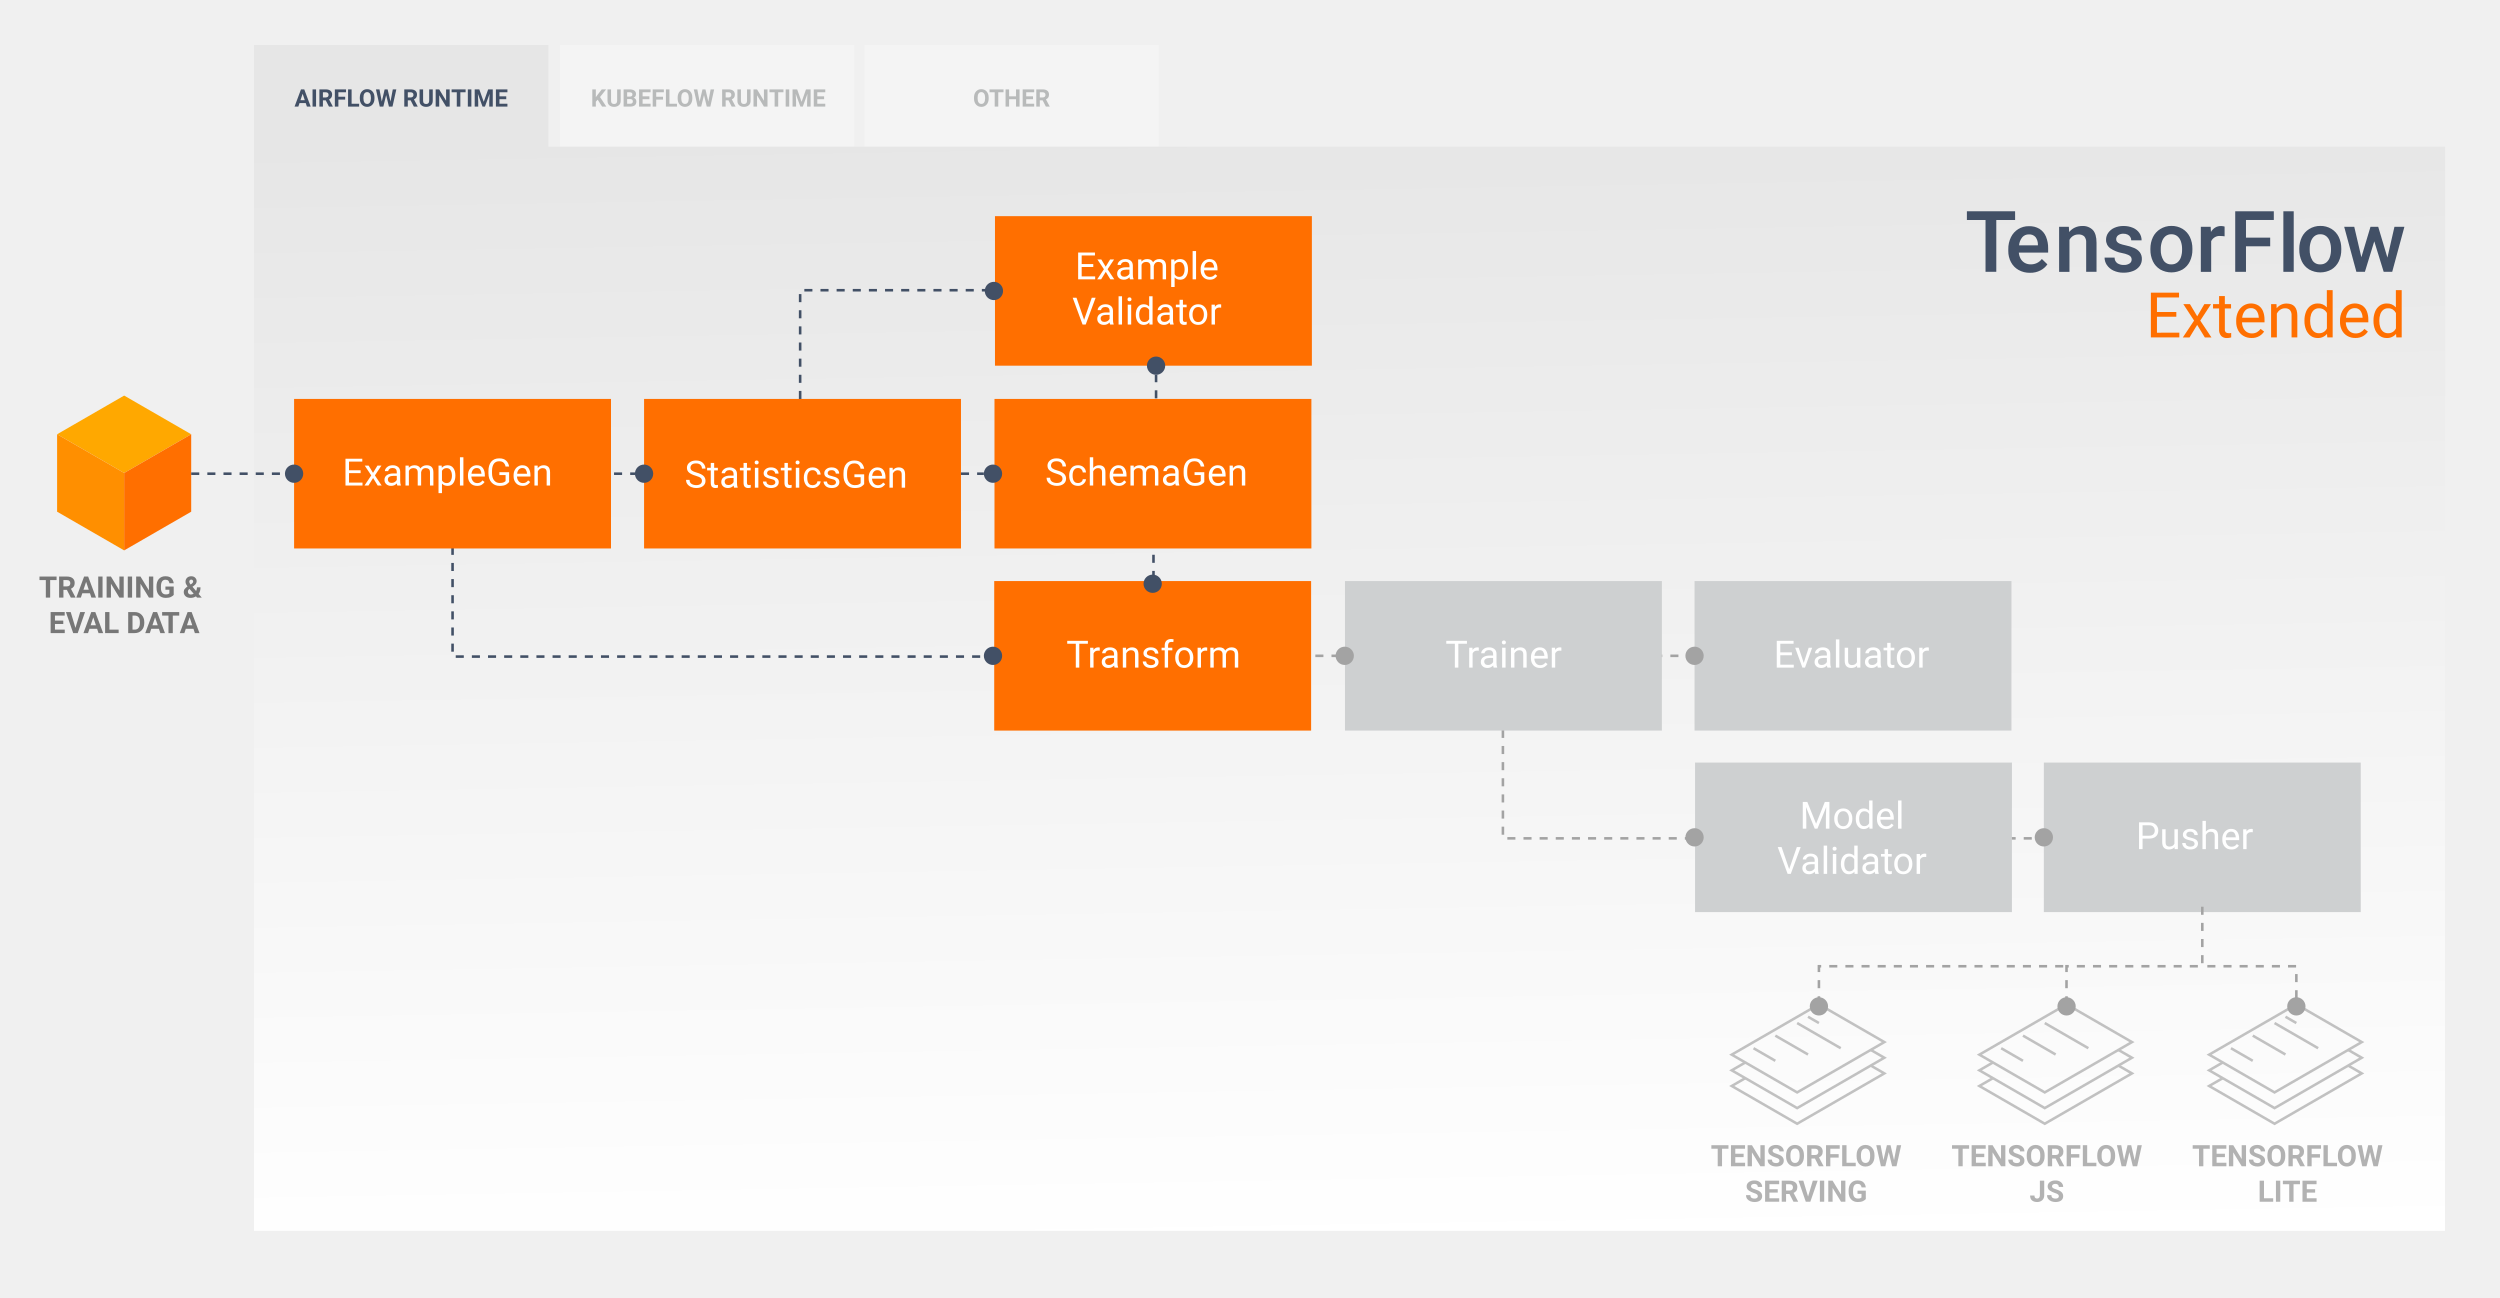
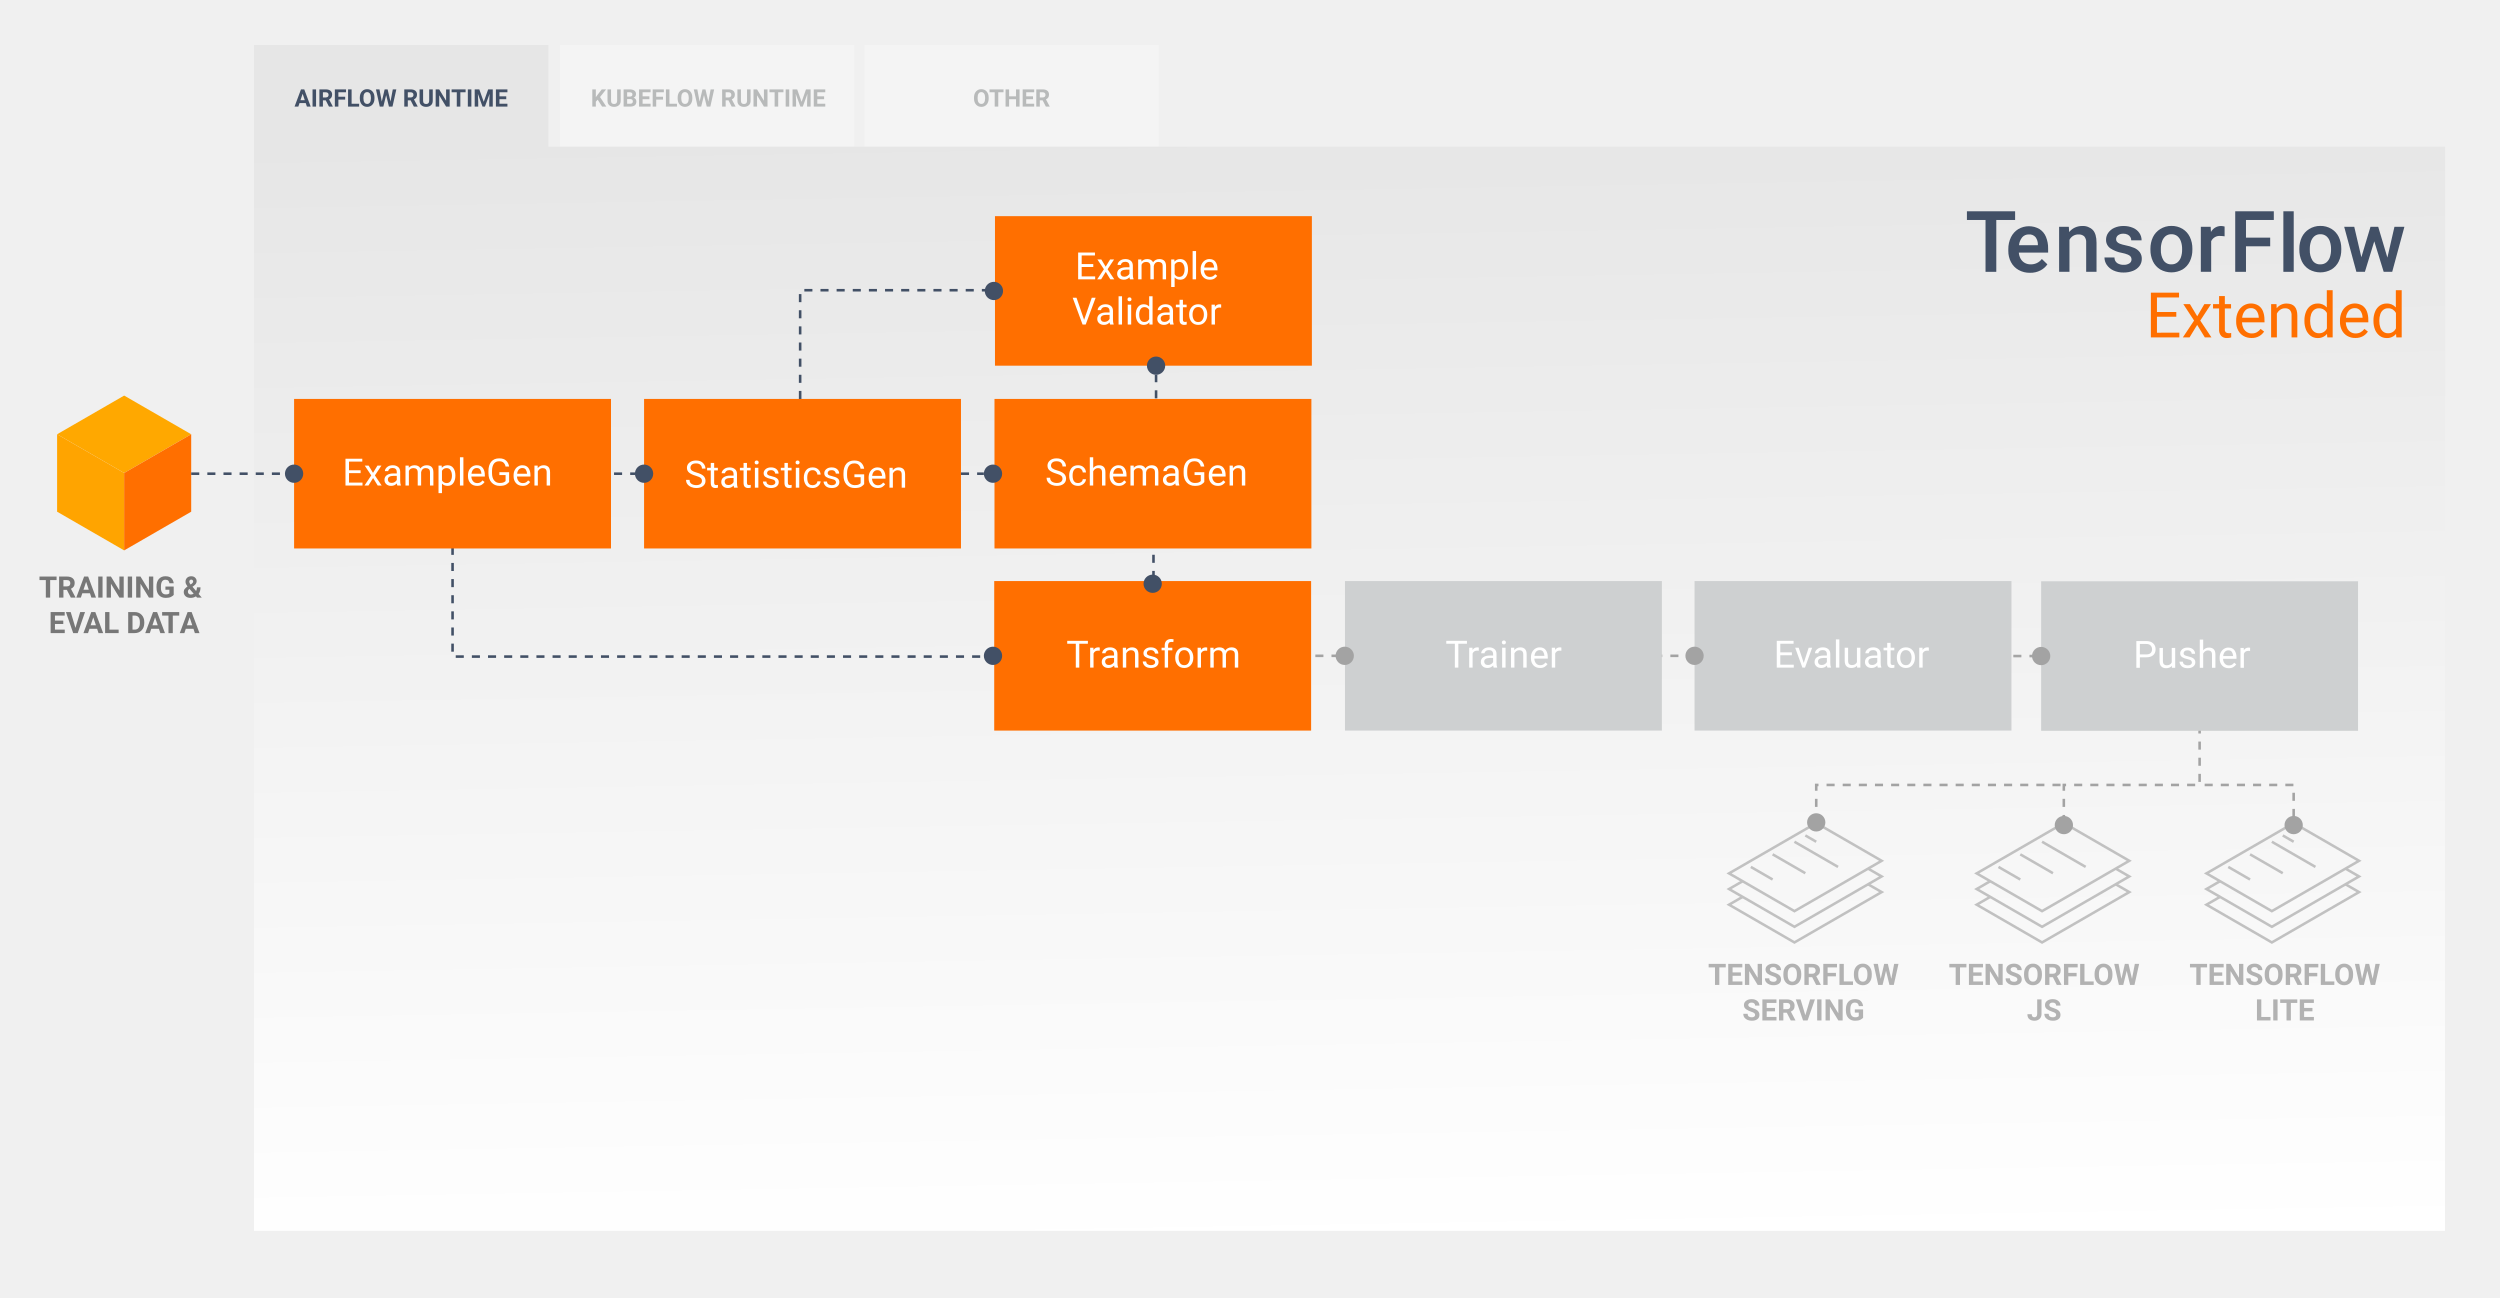
<svg xmlns="http://www.w3.org/2000/svg" id="svg161" viewBox="0 0 929.55 482.34">
  <defs>
-     <style>.cls-1{fill:#f4f4f4;}.cls-2{fill:url(#linear-gradient);}.cls-3{fill:url(#linear-gradient-2);}.cls-4,.cls-9{font-size:11px;}.cls-4{fill:#b2b2b2;}.cls-15,.cls-19,.cls-4,.cls-9{font-family:Roboto-Bold, Roboto;font-weight:700;}.cls-5{letter-spacing:-0.03em;}.cls-6{letter-spacing:0em;}.cls-7{letter-spacing:-0.01em;}.cls-8{letter-spacing:0em;}.cls-9{fill:#777;}.cls-10{letter-spacing:0em;}.cls-11{letter-spacing:0.01em;}.cls-12{letter-spacing:-0.06em;}.cls-13{letter-spacing:-0.01em;}.cls-14{letter-spacing:-0.06em;}.cls-15,.cls-19{font-size:9px;}.cls-15,.cls-26{fill:#425066;}.cls-16{letter-spacing:-0.03em;}.cls-17{letter-spacing:0em;}.cls-18{letter-spacing:0em;}.cls-19{fill:#b8baba;}.cls-20{letter-spacing:0em;}.cls-21{letter-spacing:-0.03em;}.cls-22{letter-spacing:0em;}.cls-23{fill:#ffa800;}.cls-24{fill:#ff8f00;}.cls-25{fill:#ff6f00;}.cls-27{font-size:14px;fill:#fff;font-family:Roboto-Regular, Roboto;}.cls-28{letter-spacing:-0.02em;}.cls-29{letter-spacing:-0.01em;}.cls-30{fill:#ced0d1;}.cls-31,.cls-32,.cls-37{fill:none;stroke-miterlimit:10;stroke-width:0.96px;}.cls-31{stroke:#c1c1c1;}.cls-32{stroke:#425066;}.cls-32,.cls-37{stroke-dasharray:3 3;}.cls-33{letter-spacing:-0.03em;}.cls-34{letter-spacing:-0.02em;}.cls-35{letter-spacing:-0.01em;}.cls-36{letter-spacing:-0.01em;}.cls-37{stroke:#a3a3a3;}.cls-38{fill:#a3a3a3;}</style>
+     <style>.cls-1{fill:#f4f4f4;}.cls-2{fill:url(#linear-gradient);}.cls-3{fill:url(#linear-gradient-2);}.cls-34,.cls-4{font-size:11px;}.cls-4{fill:#777;}.cls-12,.cls-16,.cls-34,.cls-4{font-family:Roboto-Bold, Roboto;font-weight:700;}.cls-5{letter-spacing:0em;}.cls-6{letter-spacing:0em;}.cls-7{letter-spacing:0.01em;}.cls-8{letter-spacing:-0.06em;}.cls-9{letter-spacing:-0.01em;}.cls-10{letter-spacing:-0.01em;}.cls-11{letter-spacing:-0.06em;}.cls-12,.cls-16{font-size:9px;}.cls-12,.cls-22{fill:#425066;}.cls-13{letter-spacing:-0.03em;}.cls-14{letter-spacing:0em;}.cls-15{letter-spacing:0em;}.cls-16{fill:#b8baba;}.cls-17{letter-spacing:0em;}.cls-18{letter-spacing:-0.03em;}.cls-19{fill:#ffa800;}.cls-20{fill:#ffa400;}.cls-21{fill:#ff6f00;}.cls-23{font-size:14px;fill:#fff;font-family:Roboto-Regular, Roboto;}.cls-24{letter-spacing:-0.02em;}.cls-25{letter-spacing:-0.01em;}.cls-26,.cls-33,.cls-38,.cls-39{fill:none;stroke-miterlimit:10;stroke-width:0.96px;}.cls-26{stroke:#425066;}.cls-26,.cls-33,.cls-39{stroke-dasharray:3 3;}.cls-27{letter-spacing:-0.03em;}.cls-28{letter-spacing:-0.02em;}.cls-29{fill:#ced0d1;}.cls-30{letter-spacing:-0.01em;}.cls-31{letter-spacing:-0.01em;}.cls-32{fill:#a3a3a3;}.cls-33{stroke:#a3a3a3;}.cls-34{fill:#b2b2b2;}.cls-35{letter-spacing:-0.03em;}.cls-36{letter-spacing:0em;}.cls-37{letter-spacing:0em;}.cls-38{stroke:#c1c1c1;}.cls-39{stroke:#a5a5a5;}</style>
    <linearGradient id="linear-gradient" x1="498.21" y1="45.51" x2="505.29" y2="463.47" gradientUnits="userSpaceOnUse">
      <stop offset="0" stop-color="#e6e6e6" />
      <stop offset="1" stop-color="#fff" />
    </linearGradient>
    <linearGradient id="linear-gradient-2" x1="94.45" y1="36.36" x2="203.91" y2="36.36" gradientUnits="userSpaceOnUse">
      <stop offset="0" stop-color="#e6e6e6" />
      <stop offset="1" stop-color="#e6e6e6" />
    </linearGradient>
  </defs>
  <rect class="cls-1" x="321.39" y="16.73" width="109.47" height="39.27" />
  <rect class="cls-1" x="208.16" y="16.73" width="109.47" height="39.27" />
  <rect class="cls-2" x="94.45" y="54.52" width="814.66" height="403.14" />
  <rect class="cls-3" x="94.45" y="16.73" width="109.47" height="39.27" />
-   <text class="cls-4" transform="translate(636.1 433.63)">TENSORF<tspan class="cls-5" x="48.16" y="0">L</tspan>
-     <tspan class="cls-6" x="53.75" y="0">OW</tspan>
-     <tspan x="12.73" y="13.2">SE</tspan>
-     <tspan class="cls-7" x="25.68" y="13.2">R</tspan>
-     <tspan class="cls-8" x="32.58" y="13.2">VING</tspan>
-   </text>
-   <text class="cls-9" transform="translate(14.46 222.2)">T<tspan class="cls-10" x="6.81" y="0">R</tspan>
-     <tspan class="cls-8" x="13.86" y="0">AINING &amp; </tspan>
-     <tspan class="cls-11" x="3.66" y="13.2">E</tspan>
-     <tspan class="cls-12" x="10" y="13.2">V</tspan>
-     <tspan class="cls-8" x="16.52" y="13.2">A</tspan>
-     <tspan class="cls-7" x="23.92" y="13.2">L</tspan>
+   <text class="cls-4" transform="translate(14.46 222.2)">T<tspan class="cls-5" x="6.81" y="0">R</tspan>
+     <tspan class="cls-6" x="13.86" y="0">AINING &amp; </tspan>
+     <tspan class="cls-7" x="3.66" y="13.2">E</tspan>
+     <tspan class="cls-8" x="10" y="13.2">V</tspan>
+     <tspan class="cls-6" x="16.52" y="13.2">A</tspan>
+     <tspan class="cls-9" x="23.92" y="13.2">L</tspan>
    <tspan x="29.76" y="13.2"> </tspan>
-     <tspan class="cls-13" x="32.5" y="13.2">D</tspan>
-     <tspan class="cls-14" x="39.5" y="13.2">AT</tspan>
+     <tspan class="cls-10" x="32.5" y="13.2">D</tspan>
+     <tspan class="cls-11" x="39.5" y="13.2">AT</tspan>
    <tspan x="52.34" y="13.2">A</tspan>
  </text>
-   <text class="cls-15" transform="translate(109.49 39.64)">AIRF<tspan class="cls-16" x="19.35" y="0">L</tspan>
+   <text class="cls-12" transform="translate(109.49 39.64)">AIRF<tspan class="cls-13" x="19.35" y="0">L</tspan>
    <tspan x="23.92" y="0">OW RU</tspan>
-     <tspan class="cls-17" x="51.92" y="0">N</tspan>
-     <tspan class="cls-18" x="58.24" y="0">TIME</tspan>
+     <tspan class="cls-14" x="51.92" y="0">N</tspan>
+     <tspan class="cls-15" x="58.24" y="0">TIME</tspan>
  </text>
-   <text class="cls-19" transform="translate(219.65 39.64)">KUBEF<tspan class="cls-16" x="27.37" y="0">L</tspan>
-     <tspan class="cls-18" x="31.94" y="0">OW RU</tspan>
-     <tspan class="cls-20" x="59.94" y="0">N</tspan>
-     <tspan class="cls-18" x="66.26" y="0">TIME</tspan>
+   <text class="cls-16" transform="translate(219.65 39.64)">KUBEF<tspan class="cls-13" x="27.37" y="0">L</tspan>
+     <tspan class="cls-15" x="31.94" y="0">OW RU</tspan>
+     <tspan class="cls-17" x="59.94" y="0">N</tspan>
+     <tspan class="cls-15" x="66.26" y="0">TIME</tspan>
  </text>
-   <text class="cls-19" transform="translate(361.78 39.64)">
-     <tspan class="cls-21">O</tspan>
+   <text class="cls-16" transform="translate(361.78 39.64)">
+     <tspan class="cls-18">O</tspan>
    <tspan x="5.96" y="0">THER</tspan>
  </text>
-   <text class="cls-4" transform="translate(725.58 433.63)">TENSORF<tspan class="cls-5" x="48.16" y="0">L</tspan>
-     <tspan class="cls-6" x="53.75" y="0">OW</tspan>
+   <polygon class="cls-19" points="21.23 161.47 46.16 147.08 71.09 161.47 46.16 175.86 21.23 161.47" />
+   <polygon class="cls-20" points="21.23 161.47 21.23 190.26 46.16 204.65 46.16 175.86 21.23 161.47" />
+   <polygon class="cls-21" points="71.09 161.47 71.09 190.26 46.16 204.65 46.16 175.86 71.09 161.47" />
+   <path class="cls-21" d="M810.32,123.68v1.78H799.74V108.81h10.47v1.79H802V116h7.19v1.78H802v5.93Z" />
+   <path class="cls-21" d="M819.61,113.09h2.49l-4,6.1,4.16,6.27h-2.46l-2.85-4.65-2.84,4.65h-2.49l4.18-6.27-4-6.1h2.47l2.7,4.51Z" />
+   <path class="cls-21" d="M829.6,125.46a5.29,5.29,0,0,1-1.64.23,2.8,2.8,0,0,1-2.07-.78,3.4,3.4,0,0,1-.79-2.52V114.7h-2.25v-1.61h2.25v-3h2.14v3h2.31v1.61h-2.31v7.7a1.46,1.46,0,0,0,.37,1.18,1.5,1.5,0,0,0,1,.3,3.4,3.4,0,0,0,.53,0,3.29,3.29,0,0,0,.46-.08Z" />
+   <path class="cls-21" d="M842,119.86h-8.38a5.39,5.39,0,0,0,.48,2.09,3.54,3.54,0,0,0,1.27,1.48,3.3,3.3,0,0,0,1.91.55,3.76,3.76,0,0,0,1.86-.44,4.33,4.33,0,0,0,1.4-1.25l1.3,1A5.4,5.4,0,0,1,840,125a5.53,5.53,0,0,1-2.84.67,5.78,5.78,0,0,1-3-.76,5.18,5.18,0,0,1-2-2.13,6.64,6.64,0,0,1-.71-3.09v-.49a7.23,7.23,0,0,1,.76-3.38,5.48,5.48,0,0,1,2-2.22,5.36,5.36,0,0,1,5.52,0,4.55,4.55,0,0,1,1.69,2.13,8.52,8.52,0,0,1,.55,3.15ZM839.85,118a4.53,4.53,0,0,0-.79-2.43,2.47,2.47,0,0,0-2.17-1,2.76,2.76,0,0,0-2.14.94,4.7,4.7,0,0,0-1.07,2.63h6.17Z" />
+   <path class="cls-21" d="M854.19,117.35v8.11h-2.14v-8.13a2.9,2.9,0,0,0-.61-2.06,2.42,2.42,0,0,0-1.84-.64,3,3,0,0,0-1.77.54,3.78,3.78,0,0,0-1.24,1.44v8.85h-2.14V113.09h2l.07,1.52a4.54,4.54,0,0,1,3.68-1.75Q854.2,112.86,854.19,117.35Z" />
+   <path class="cls-21" d="M867.33,107.89v17.57h-2l-.1-1.31a4.3,4.3,0,0,1-3.53,1.54,4.21,4.21,0,0,1-2.54-.81,5.37,5.37,0,0,1-1.72-2.24,8.3,8.3,0,0,1-.61-3.23v-.24a8.27,8.27,0,0,1,.61-3.3,5,5,0,0,1,1.71-2.22,4.31,4.31,0,0,1,2.58-.79,4.26,4.26,0,0,1,3.42,1.45v-6.42Zm-2.14,14.22v-5.73A3.4,3.4,0,0,0,864,115.1a3.15,3.15,0,0,0-1.75-.47,2.81,2.81,0,0,0-1.84.6,3.39,3.39,0,0,0-1.09,1.63,7.27,7.27,0,0,0-.35,2.31v.24a7.12,7.12,0,0,0,.35,2.3,3.4,3.4,0,0,0,1.08,1.6,2.8,2.8,0,0,0,1.83.6A3.09,3.09,0,0,0,865.19,122.11Z" />
+   <path class="cls-21" d="M880.59,119.86h-8.38a5.39,5.39,0,0,0,.48,2.09,3.54,3.54,0,0,0,1.27,1.48,3.3,3.3,0,0,0,1.91.55,3.76,3.76,0,0,0,1.86-.44,4.44,4.44,0,0,0,1.4-1.25l1.3,1A5.4,5.4,0,0,1,878.6,125a5.53,5.53,0,0,1-2.84.67,5.76,5.76,0,0,1-3-.76,5.18,5.18,0,0,1-2-2.13,6.64,6.64,0,0,1-.71-3.09v-.49a7.11,7.11,0,0,1,.76-3.38,5.53,5.53,0,0,1,2-2.22,5.37,5.37,0,0,1,5.53,0,4.55,4.55,0,0,1,1.69,2.13,8.52,8.52,0,0,1,.55,3.15ZM878.45,118a4.53,4.53,0,0,0-.79-2.43,2.48,2.48,0,0,0-2.18-1,2.75,2.75,0,0,0-2.13.94,4.7,4.7,0,0,0-1.07,2.63h6.17Z" />
+   <path class="cls-21" d="M893,107.89v17.57h-2l-.1-1.31a4.28,4.28,0,0,1-3.52,1.54,4.18,4.18,0,0,1-2.54-.81,5.31,5.31,0,0,1-1.73-2.24,8.3,8.3,0,0,1-.61-3.23v-.24a8.27,8.27,0,0,1,.61-3.3,5,5,0,0,1,1.71-2.22,4.31,4.31,0,0,1,2.58-.79,4.26,4.26,0,0,1,3.42,1.45v-6.42Zm-2.14,14.22v-5.73a3.4,3.4,0,0,0-1.15-1.28,3.15,3.15,0,0,0-1.75-.47,2.81,2.81,0,0,0-1.84.6,3.39,3.39,0,0,0-1.09,1.63,7.27,7.27,0,0,0-.35,2.31v.24a7.12,7.12,0,0,0,.35,2.3,3.4,3.4,0,0,0,1.08,1.6,2.8,2.8,0,0,0,1.83.6A3.09,3.09,0,0,0,890.85,122.11Z" />
+   <path class="cls-22" d="M749.26,81.79h-7v19.28h-4V81.79h-6.92V78.56h17.92Z" />
+   <path class="cls-22" d="M761.54,93.91h-10.9a5.52,5.52,0,0,0,.66,2.28,4,4,0,0,0,1.51,1.54,4.31,4.31,0,0,0,2.22.56,5,5,0,0,0,4.17-2l2.06,2a7.13,7.13,0,0,1-2.54,2.24,8,8,0,0,1-3.93.9,8.29,8.29,0,0,1-4.26-1.06,7.11,7.11,0,0,1-2.8-2.9,8.66,8.66,0,0,1-1-4.13v-.63a10,10,0,0,1,1-4.54,7.35,7.35,0,0,1,2.73-3,7.86,7.86,0,0,1,7.87,0,6.3,6.3,0,0,1,2.4,2.9,10.92,10.92,0,0,1,.8,4.32Zm-3.81-3.07a4.58,4.58,0,0,0-.88-2.67,2.94,2.94,0,0,0-2.5-1,3.12,3.12,0,0,0-2.45,1.05,5.51,5.51,0,0,0-1.19,2.95h7Z" />
+   <path class="cls-22" d="M778.15,85.51q1.38,1.47,1.38,4.77v10.79h-3.85V90.25a3.21,3.21,0,0,0-.72-2.37,3,3,0,0,0-2.2-.71,3.58,3.58,0,0,0-1.93.53,3.79,3.79,0,0,0-1.36,1.47v11.9h-3.85V84.34h3.61l.13,1.94a6.13,6.13,0,0,1,2.13-1.67,6.44,6.44,0,0,1,2.72-.58A5.16,5.16,0,0,1,778.15,85.51Z" />
+   <path class="cls-22" d="M784.63,92.31a3.79,3.79,0,0,1-1.56-3.19,4.42,4.42,0,0,1,.8-2.54,5.48,5.48,0,0,1,2.27-1.86,8,8,0,0,1,3.41-.69,8.63,8.63,0,0,1,3.58.7,5.39,5.39,0,0,1,2.34,1.91,4.74,4.74,0,0,1,.82,2.73h-3.85a2.36,2.36,0,0,0-.33-1.23,2.4,2.4,0,0,0-1-.91,3.45,3.45,0,0,0-1.58-.34,3.08,3.08,0,0,0-2,.59,1.82,1.82,0,0,0-.72,1.47,1.42,1.42,0,0,0,.31.94,2.5,2.5,0,0,0,1,.7,11.91,11.91,0,0,0,2.06.59,16.36,16.36,0,0,1,3.38,1,5.11,5.11,0,0,1,2.07,1.61,4,4,0,0,1,.73,2.47,4.37,4.37,0,0,1-.84,2.63,5.48,5.48,0,0,1-2.39,1.8,9.21,9.21,0,0,1-3.57.64,8.53,8.53,0,0,1-3.81-.8,6.08,6.08,0,0,1-2.44-2.09,4.87,4.87,0,0,1-.83-2.71h3.72a2.48,2.48,0,0,0,1,2.08,4.13,4.13,0,0,0,2.37.66,3.73,3.73,0,0,0,2.19-.55,1.69,1.69,0,0,0,.78-1.46,1.78,1.78,0,0,0-.28-1,2.53,2.53,0,0,0-1.06-.78,11.52,11.52,0,0,0-2.22-.65A11.29,11.29,0,0,1,784.63,92.31Z" />
+   <path class="cls-22" d="M800.5,88.18a7.31,7.31,0,0,1,2.7-3A7.64,7.64,0,0,1,807.35,84a7.72,7.72,0,0,1,4.18,1.11,7.18,7.18,0,0,1,2.7,3,9.81,9.81,0,0,1,.94,4.37v.33a9.81,9.81,0,0,1-.94,4.37,7.13,7.13,0,0,1-2.69,3,8.44,8.44,0,0,1-8.33,0,7.18,7.18,0,0,1-2.71-3,9.94,9.94,0,0,1-.93-4.37v-.33A9.94,9.94,0,0,1,800.5,88.18Zm3.91,8.59a3.32,3.32,0,0,0,3,1.52,3.39,3.39,0,0,0,2.2-.72,4.22,4.22,0,0,0,1.31-1.94,8.14,8.14,0,0,0,.43-2.75v-.33a8.16,8.16,0,0,0-.43-2.74,4.22,4.22,0,0,0-1.32-2,3.44,3.44,0,0,0-2.22-.72,3.37,3.37,0,0,0-2.2.72,4.36,4.36,0,0,0-1.31,2,8.43,8.43,0,0,0-.42,2.74v.33A7,7,0,0,0,804.41,96.77Z" />
+   <path class="cls-22" d="M826.54,84.1a3.25,3.25,0,0,1,.61.13l0,3.64a9.87,9.87,0,0,0-1.53-.13,3.42,3.42,0,0,0-3.46,1.94v11.39h-3.85V84.34h3.66l.11,1.89a4.63,4.63,0,0,1,1.58-1.62,4.24,4.24,0,0,1,2.91-.51Z" />
+   <path class="cls-22" d="M835.1,81.79v6.57h9v3.22h-9v9.49h-4V78.56h14.35v3.23Z" />
+   <path class="cls-22" d="M849,101.07V78.56h3.85v22.51Z" />
+   <path class="cls-22" d="M855.87,88.18a7.18,7.18,0,0,1,2.7-3A7.6,7.6,0,0,1,862.71,84a7.75,7.75,0,0,1,4.19,1.11,7.18,7.18,0,0,1,2.7,3,9.94,9.94,0,0,1,.94,4.37v.33a9.94,9.94,0,0,1-.94,4.37,7.09,7.09,0,0,1-2.7,3,8.42,8.42,0,0,1-8.32,0,7.11,7.11,0,0,1-2.71-3,9.94,9.94,0,0,1-.93-4.37v-.33A9.94,9.94,0,0,1,855.87,88.18Zm3.91,8.59a3.29,3.29,0,0,0,3,1.52,3.41,3.41,0,0,0,2.21-.72,4.22,4.22,0,0,0,1.31-1.94,8.4,8.4,0,0,0,.43-2.75v-.33a8.42,8.42,0,0,0-.43-2.74,4.22,4.22,0,0,0-1.32-2,3.45,3.45,0,0,0-2.23-.72,3.34,3.34,0,0,0-2.19.72,4.28,4.28,0,0,0-1.31,2,8.43,8.43,0,0,0-.42,2.74v.33A7,7,0,0,0,859.78,96.77Z" />
+   <path class="cls-22" d="M894,84.34l-4.53,16.73h-3.17L882.8,89.72l-3.48,11.35h-3.17l-4.53-16.73h3.74L878,95.64l3.39-11.3h2.88l3.41,11.44,2.62-11.44Z" />
+   <rect class="cls-21" x="239.48" y="148.33" width="117.83" height="55.6" />
+   <text class="cls-23" transform="translate(254.54 181.32)">StatisticsGen</text>
+   <rect class="cls-21" x="369.77" y="148.33" width="117.83" height="55.6" />
+   <text class="cls-23" transform="translate(388.6 180.52)">SchemaGen</text>
+   <rect class="cls-21" x="369.95" y="80.37" width="117.83" height="55.6" />
+   <text class="cls-23" transform="translate(399.72 103.86)">Example<tspan class="cls-24" x="-1.08" y="16.8">V</tspan>
+     <tspan x="7.51" y="16.8">alida</tspan>
+     <tspan class="cls-25" x="37.43" y="16.8">t</tspan>
+     <tspan x="41.81" y="16.8">or</tspan>
+   </text>
+   <line class="cls-26" x1="71.09" y1="176.13" x2="109.35" y2="176.13" />
+   <rect class="cls-21" x="369.67" y="216.05" width="117.83" height="55.6" />
+   <text class="cls-23" transform="translate(396.47 248.23)">
+     <tspan class="cls-27">T</tspan>
+     <tspan class="cls-28" x="7.9" y="0">r</tspan>
+     <tspan x="12.43" y="0">ansform</tspan>
+   </text>
+   <rect class="cls-29" x="630.07" y="216.05" width="117.83" height="55.6" />
+   <text class="cls-23" transform="translate(659.48 248.23)">
+     <tspan class="cls-30">E</tspan>
+     <tspan class="cls-31" x="7.78" y="0">v</tspan>
+     <tspan x="14.46" y="0">alua</tspan>
+     <tspan class="cls-25" x="40.8" y="0">t</tspan>
+     <tspan x="45.18" y="0">or</tspan>
+   </text>
+   <polyline class="cls-26" points="370.45 244.13 168.27 244.13 168.27 203.33" />
+   <line class="cls-26" x1="222.31" y1="176.13" x2="236.16" y2="176.13" />
+   <line class="cls-26" x1="357.31" y1="176.13" x2="365.82" y2="176.13" />
+   <circle class="cls-22" cx="239.48" cy="176.13" r="3.4" />
+   <circle class="cls-22" cx="369.22" cy="176.13" r="3.4" />
+   <circle class="cls-22" cx="429.85" cy="135.97" r="3.4" />
+   <circle class="cls-22" cx="369.22" cy="243.85" r="3.4" />
+   <circle class="cls-22" cx="428.59" cy="217.05" r="3.4" />
+   <circle class="cls-32" cx="630.07" cy="243.85" r="3.4" />
+   <rect class="cls-21" x="109.35" y="148.33" width="117.83" height="55.6" />
+   <text class="cls-23" transform="translate(127.3 180.52)">ExampleGen</text>
+   <circle class="cls-22" cx="109.35" cy="176.13" r="3.4" />
+   <line class="cls-26" x1="429.85" y1="148.12" x2="429.85" y2="139.37" />
+   <line class="cls-26" x1="428.89" y1="215.27" x2="428.89" y2="203.72" />
+   <line class="cls-33" x1="630.07" y1="243.85" x2="487.5" y2="243.85" />
+   <rect class="cls-29" x="500.09" y="216.05" width="117.83" height="55.6" />
+   <text class="cls-23" transform="translate(537.41 248.23)">
+     <tspan class="cls-27">T</tspan>
+     <tspan class="cls-28" x="7.9" y="0">r</tspan>
+     <tspan x="12.43" y="0">ainer</tspan>
+   </text>
+   <circle class="cls-32" cx="500" cy="243.85" r="3.4" />
+   <circle class="cls-22" cx="369.56" cy="108.19" r="3.4" />
+   <polyline class="cls-26" points="297.51 148.35 297.51 107.91 369.06 107.91" />
+   <text class="cls-34" transform="translate(635.09 366.22)">TENSORF<tspan class="cls-35" x="48.16" y="0">L</tspan>
+     <tspan class="cls-36" x="53.75" y="0">OW</tspan>
+     <tspan x="12.73" y="13.2">SE</tspan>
+     <tspan class="cls-9" x="25.68" y="13.2">R</tspan>
+     <tspan class="cls-6" x="32.58" y="13.2">VING</tspan>
+   </text>
+   <text class="cls-34" transform="translate(724.58 366.22)">TENSORF<tspan class="cls-35" x="48.16" y="0">L</tspan>
+     <tspan class="cls-36" x="53.75" y="0">OW</tspan>
    <tspan x="29.03" y="13.2">JS</tspan>
  </text>
-   <text class="cls-4" transform="translate(815.06 433.63)">TENSORF<tspan class="cls-5" x="48.16" y="0">L</tspan>
-     <tspan class="cls-6" x="53.75" y="0">OW</tspan>
+   <text class="cls-34" transform="translate(814.06 366.22)">TENSORF<tspan class="cls-35" x="48.16" y="0">L</tspan>
+     <tspan class="cls-36" x="53.75" y="0">OW</tspan>
    <tspan x="24.42" y="13.2">L</tspan>
-     <tspan class="cls-22" x="30.38" y="13.2">I</tspan>
-     <tspan class="cls-8" x="33.54" y="13.2">TE</tspan>
+     <tspan class="cls-37" x="30.38" y="13.2">I</tspan>
+     <tspan class="cls-6" x="33.54" y="13.2">TE</tspan>
  </text>
-   <polygon class="cls-23" points="21.23 161.47 46.16 147.08 71.09 161.47 46.16 175.86 21.23 161.47" />
-   <polygon class="cls-24" points="21.23 161.47 21.23 190.26 46.16 204.65 46.16 175.86 21.23 161.47" />
-   <polygon class="cls-25" points="71.09 161.47 71.09 190.26 46.16 204.65 46.16 175.86 71.09 161.47" />
-   <path class="cls-25" d="M810.32,123.68v1.78H799.74V108.81h10.47v1.8H802V116h7.2v1.78H802v5.93Z" />
-   <path class="cls-25" d="M819.61,113.09h2.49l-4,6.11,4.16,6.27h-2.46l-2.85-4.66-2.84,4.66h-2.49l4.18-6.27-4-6.11h2.47l2.7,4.52Z" />
-   <path class="cls-25" d="M829.6,125.46a5.47,5.47,0,0,1-1.64.23,2.82,2.82,0,0,1-2.08-.78,3.46,3.46,0,0,1-.78-2.53V114.7h-2.25v-1.61h2.25v-3h2.14v3h2.31v1.61h-2.31v7.7a1.5,1.5,0,0,0,.37,1.18,1.51,1.51,0,0,0,1,.3,3.8,3.8,0,0,0,.53,0l.46-.09Z" />
-   <path class="cls-25" d="M842,119.86h-8.37a5.18,5.18,0,0,0,.48,2.09,3.58,3.58,0,0,0,1.26,1.48,3.38,3.38,0,0,0,1.92.54,3.77,3.77,0,0,0,1.86-.43,4.53,4.53,0,0,0,1.4-1.25l1.29,1A5.4,5.4,0,0,1,840,125a5.54,5.54,0,0,1-2.84.67,5.74,5.74,0,0,1-3-.77,5.19,5.19,0,0,1-2-2.13,6.63,6.63,0,0,1-.7-3.09v-.49a7.21,7.21,0,0,1,.76-3.38,5.54,5.54,0,0,1,2-2.21,5.34,5.34,0,0,1,5.53,0,4.57,4.57,0,0,1,1.69,2.13,8.37,8.37,0,0,1,.55,3.15ZM839.85,118a4.63,4.63,0,0,0-.78-2.43,2.49,2.49,0,0,0-2.18-1,2.77,2.77,0,0,0-2.13.93,4.69,4.69,0,0,0-1.07,2.64h6.17Z" />
-   <path class="cls-25" d="M854.19,117.35v8.11h-2.14v-8.13a2.91,2.91,0,0,0-.61-2.06,2.44,2.44,0,0,0-1.85-.64,3.05,3.05,0,0,0-1.77.54,3.78,3.78,0,0,0-1.24,1.44v8.85h-2.14V113.09h2l.07,1.52a4.71,4.71,0,0,1,1.61-1.29,4.66,4.66,0,0,1,2.07-.46Q854.19,112.86,854.19,117.35Z" />
-   <path class="cls-25" d="M867.33,107.89v17.57h-2l-.1-1.32a4.29,4.29,0,0,1-3.52,1.54,4.19,4.19,0,0,1-2.54-.81,5.27,5.27,0,0,1-1.72-2.24,8.12,8.12,0,0,1-.61-3.23v-.24a8.41,8.41,0,0,1,.61-3.31,5.07,5.07,0,0,1,1.72-2.22,4.33,4.33,0,0,1,2.57-.79,4.25,4.25,0,0,1,3.42,1.45v-6.42Zm-2.14,14.22v-5.73A3.44,3.44,0,0,0,864,115.1a3.11,3.11,0,0,0-1.74-.47,2.83,2.83,0,0,0-1.85.6,3.48,3.48,0,0,0-1.09,1.63,7.17,7.17,0,0,0-.35,2.31v.24a7,7,0,0,0,.35,2.29,3.47,3.47,0,0,0,1.08,1.61,2.81,2.81,0,0,0,1.83.59A3.09,3.09,0,0,0,865.19,122.11Z" />
-   <path class="cls-25" d="M880.59,119.86h-8.37a5.18,5.18,0,0,0,.48,2.09,3.58,3.58,0,0,0,1.26,1.48,3.38,3.38,0,0,0,1.92.54,3.77,3.77,0,0,0,1.86-.43,4.53,4.53,0,0,0,1.4-1.25l1.29,1A5.4,5.4,0,0,1,878.6,125a5.54,5.54,0,0,1-2.84.67,5.74,5.74,0,0,1-3-.77,5.19,5.19,0,0,1-2-2.13,6.63,6.63,0,0,1-.7-3.09v-.49a7.21,7.21,0,0,1,.76-3.38,5.54,5.54,0,0,1,2-2.21,5.34,5.34,0,0,1,5.53,0,4.57,4.57,0,0,1,1.69,2.13,8.37,8.37,0,0,1,.55,3.15ZM878.45,118a4.63,4.63,0,0,0-.78-2.43,2.49,2.49,0,0,0-2.18-1,2.77,2.77,0,0,0-2.13.93,4.69,4.69,0,0,0-1.07,2.64h6.17Z" />
-   <path class="cls-25" d="M893,107.89v17.57h-2l-.1-1.32a4.29,4.29,0,0,1-3.52,1.54,4.19,4.19,0,0,1-2.54-.81,5.27,5.27,0,0,1-1.72-2.24,8.12,8.12,0,0,1-.61-3.23v-.24a8.41,8.41,0,0,1,.61-3.31,5.07,5.07,0,0,1,1.72-2.22,4.33,4.33,0,0,1,2.57-.79,4.25,4.25,0,0,1,3.42,1.45v-6.42Zm-2.14,14.22v-5.73a3.44,3.44,0,0,0-1.15-1.28,3.11,3.11,0,0,0-1.74-.47,2.83,2.83,0,0,0-1.85.6,3.48,3.48,0,0,0-1.09,1.63,7.17,7.17,0,0,0-.35,2.31v.24a7,7,0,0,0,.35,2.29,3.47,3.47,0,0,0,1.08,1.61,2.81,2.81,0,0,0,1.83.59A3.09,3.09,0,0,0,890.85,122.11Z" />
-   <path class="cls-26" d="M749.26,81.79h-7v19.28h-4V81.79h-6.93V78.56h17.92Z" />
-   <path class="cls-26" d="M761.54,93.91h-10.9a5.52,5.52,0,0,0,.66,2.27,4.06,4.06,0,0,0,1.51,1.55,4.31,4.31,0,0,0,2.22.56,5,5,0,0,0,4.17-2l2.06,2a7.19,7.19,0,0,1-2.54,2.24,8,8,0,0,1-3.93.9,8.35,8.35,0,0,1-4.27-1.06,7.17,7.17,0,0,1-2.8-2.9,8.68,8.68,0,0,1-1-4.13v-.63a9.92,9.92,0,0,1,1-4.54,7.36,7.36,0,0,1,2.72-3,7.28,7.28,0,0,1,3.9-1.07,7.19,7.19,0,0,1,4,1,6.3,6.3,0,0,1,2.4,2.9,10.92,10.92,0,0,1,.8,4.32Zm-3.8-3.08a4.62,4.62,0,0,0-.88-2.67,3,3,0,0,0-2.5-1,3.1,3.1,0,0,0-2.44,1.05,5.5,5.5,0,0,0-1.19,3h7Z" />
-   <path class="cls-26" d="M778.15,85.51q1.38,1.48,1.38,4.77v10.79h-3.85V90.25a3.23,3.23,0,0,0-.72-2.37,3,3,0,0,0-2.2-.7,3.6,3.6,0,0,0-1.93.53,3.83,3.83,0,0,0-1.36,1.47v11.91h-3.85V84.34h3.62l.12,1.93a6.12,6.12,0,0,1,2.13-1.66,6.33,6.33,0,0,1,2.72-.58A5.13,5.13,0,0,1,778.15,85.51Z" />
-   <path class="cls-26" d="M784.63,92.31a3.78,3.78,0,0,1-1.56-3.19,4.42,4.42,0,0,1,.8-2.54,5.46,5.46,0,0,1,2.27-1.86,8,8,0,0,1,3.41-.69,8.55,8.55,0,0,1,3.58.7,5.5,5.5,0,0,1,2.34,1.91,4.77,4.77,0,0,1,.82,2.73h-3.85a2.35,2.35,0,0,0-1.31-2.13,3.36,3.36,0,0,0-1.58-.34,3.1,3.1,0,0,0-2,.59,1.83,1.83,0,0,0-.71,1.47,1.49,1.49,0,0,0,.3.94,2.54,2.54,0,0,0,1,.7,12,12,0,0,0,2.06.59,16.32,16.32,0,0,1,3.39,1.05,5.19,5.19,0,0,1,2.07,1.61,4.07,4.07,0,0,1,.73,2.47,4.36,4.36,0,0,1-.84,2.63,5.44,5.44,0,0,1-2.39,1.8,9.27,9.27,0,0,1-3.57.64,8.41,8.41,0,0,1-3.8-.8,6.05,6.05,0,0,1-2.44-2.09,4.88,4.88,0,0,1-.83-2.71h3.73a2.47,2.47,0,0,0,1,2.07,4.13,4.13,0,0,0,2.37.66,3.76,3.76,0,0,0,2.19-.55,1.7,1.7,0,0,0,.78-1.46,1.77,1.77,0,0,0-.28-1,2.48,2.48,0,0,0-1.06-.77,10.81,10.81,0,0,0-2.22-.65A11.21,11.21,0,0,1,784.63,92.31Z" />
-   <path class="cls-26" d="M800.5,88.18a7.21,7.21,0,0,1,2.7-3A7.64,7.64,0,0,1,807.35,84a7.73,7.73,0,0,1,4.18,1.11,7.2,7.2,0,0,1,2.71,3,9.92,9.92,0,0,1,.94,4.38v.32a9.92,9.92,0,0,1-.94,4.38,7.16,7.16,0,0,1-2.7,3,8.44,8.44,0,0,1-8.33,0,7.14,7.14,0,0,1-2.71-3,9.91,9.91,0,0,1-.94-4.38v-.32A9.91,9.91,0,0,1,800.5,88.18Zm3.9,8.6a3.31,3.31,0,0,0,3,1.52,3.39,3.39,0,0,0,2.2-.72,4.2,4.2,0,0,0,1.31-1.94,8.34,8.34,0,0,0,.43-2.75v-.32a8.36,8.36,0,0,0-.43-2.74,4.23,4.23,0,0,0-1.32-2,3.42,3.42,0,0,0-2.23-.73,3.34,3.34,0,0,0-2.2.73,4.28,4.28,0,0,0-1.31,2,8.35,8.35,0,0,0-.43,2.74v.32A7,7,0,0,0,804.41,96.77Z" />
-   <path class="cls-26" d="M826.54,84.1a3.14,3.14,0,0,1,.61.14l0,3.63a9.68,9.68,0,0,0-1.53-.12,3.43,3.43,0,0,0-3.46,1.93v11.4h-3.85V84.34h3.66l.11,1.89a4.67,4.67,0,0,1,1.58-1.62,4.12,4.12,0,0,1,2.18-.57A5,5,0,0,1,826.54,84.1Z" />
-   <path class="cls-26" d="M835.1,81.79v6.57h9v3.22h-9v9.49h-4V78.56h14.35v3.23Z" />
-   <path class="cls-26" d="M849,101.07V78.56h3.85v22.51Z" />
-   <path class="cls-26" d="M855.87,88.18a7.21,7.21,0,0,1,2.7-3A7.64,7.64,0,0,1,862.71,84a7.73,7.73,0,0,1,4.18,1.11,7.2,7.2,0,0,1,2.71,3,9.92,9.92,0,0,1,.94,4.38v.32a9.92,9.92,0,0,1-.94,4.38,7.16,7.16,0,0,1-2.7,3,8.44,8.44,0,0,1-8.33,0,7.14,7.14,0,0,1-2.71-3,9.91,9.91,0,0,1-.94-4.38v-.32A9.91,9.91,0,0,1,855.87,88.18Zm3.9,8.6a3.31,3.31,0,0,0,3,1.52,3.39,3.39,0,0,0,2.2-.72,4.2,4.2,0,0,0,1.31-1.94,8.34,8.34,0,0,0,.43-2.75v-.32a8.36,8.36,0,0,0-.43-2.74,4.23,4.23,0,0,0-1.32-2,3.42,3.42,0,0,0-2.23-.73,3.34,3.34,0,0,0-2.2.73,4.28,4.28,0,0,0-1.31,2,8.35,8.35,0,0,0-.43,2.74v.32A7,7,0,0,0,859.78,96.77Z" />
-   <path class="cls-26" d="M894,84.34l-4.53,16.73h-3.17L882.8,89.72l-3.48,11.35h-3.17l-4.53-16.73h3.74L878,95.64l3.39-11.3h2.88l3.42,11.44,2.61-11.44Z" />
-   <rect class="cls-25" x="239.48" y="148.33" width="117.83" height="55.6" />
-   <text class="cls-27" transform="translate(254.54 181.32)">StatisticsGen</text>
-   <rect class="cls-25" x="369.77" y="148.33" width="117.83" height="55.6" />
-   <text class="cls-27" transform="translate(388.6 180.52)">SchemaGen</text>
-   <rect class="cls-25" x="369.95" y="80.37" width="117.83" height="55.6" />
-   <text class="cls-27" transform="translate(399.72 103.86)">Example<tspan class="cls-28" x="-1.08" y="16.8">V</tspan>
-     <tspan x="7.51" y="16.8">alida</tspan>
-     <tspan class="cls-29" x="37.43" y="16.8">t</tspan>
-     <tspan x="41.81" y="16.8">or</tspan>
-   </text>
-   <rect class="cls-30" x="759.94" y="283.54" width="117.83" height="55.6" />
-   <text class="cls-27" transform="translate(794.18 315.72)">Pusher</text>
-   <polyline class="cls-31" points="873.1 396.2 878.14 399.11 845.72 417.83 821.41 403.79 826.45 400.88" />
-   <polyline class="cls-31" points="873.1 390.38 878.14 393.29 845.72 412.01 821.41 397.97 826.45 395.06" />
-   <polygon class="cls-31" points="821.41 392.14 853.83 373.43 878.14 387.47 845.72 406.18 821.41 392.14" />
-   <line class="cls-31" x1="845.72" y1="380.39" x2="861.93" y2="389.75" />
-   <line class="cls-31" x1="837.62" y1="385.07" x2="849.78" y2="392.09" />
-   <line class="cls-31" x1="829.51" y1="389.75" x2="837.62" y2="394.43" />
-   <line class="cls-31" x1="849.78" y1="378.05" x2="853.83" y2="380.39" />
-   <polyline class="cls-31" points="787.66 396.2 792.7 399.11 760.28 417.83 735.97 403.79 741.01 400.88" />
-   <polyline class="cls-31" points="787.66 390.38 792.7 393.29 760.28 412.01 735.97 397.97 741.01 395.06" />
-   <polygon class="cls-31" points="735.97 392.14 768.39 373.43 792.7 387.47 760.28 406.18 735.97 392.14" />
-   <line class="cls-31" x1="760.28" y1="380.39" x2="776.49" y2="389.75" />
-   <line class="cls-31" x1="752.18" y1="385.07" x2="764.33" y2="392.09" />
-   <line class="cls-31" x1="744.07" y1="389.75" x2="752.18" y2="394.43" />
-   <polyline class="cls-31" points="695.59 396.2 700.63 399.11 668.21 417.83 643.89 403.79 648.93 400.88" />
-   <polyline class="cls-31" points="695.59 390.38 700.63 393.29 668.21 412.01 643.89 397.97 648.93 395.06" />
-   <polygon class="cls-31" points="643.89 392.14 676.31 373.43 700.63 387.47 668.21 406.18 643.89 392.14" />
-   <line class="cls-31" x1="668.21" y1="380.39" x2="684.42" y2="389.75" />
-   <line class="cls-31" x1="660.1" y1="385.07" x2="672.26" y2="392.09" />
-   <line class="cls-31" x1="652" y1="389.75" x2="660.1" y2="394.43" />
-   <line class="cls-31" x1="672.26" y1="378.05" x2="676.31" y2="380.39" />
-   <line class="cls-32" x1="71.09" y1="176.13" x2="109.35" y2="176.13" />
-   <rect class="cls-25" x="369.67" y="216.05" width="117.83" height="55.6" />
-   <text class="cls-27" transform="translate(396.47 248.23)">
-     <tspan class="cls-33">T</tspan>
-     <tspan class="cls-34" x="7.9" y="0">r</tspan>
-     <tspan x="12.43" y="0">ansform</tspan>
-   </text>
-   <rect class="cls-30" x="630.07" y="216.05" width="117.83" height="55.6" />
-   <text class="cls-27" transform="translate(659.48 248.23)">
-     <tspan class="cls-35">E</tspan>
-     <tspan class="cls-36" x="7.78" y="0">v</tspan>
-     <tspan x="14.46" y="0">alua</tspan>
-     <tspan class="cls-29" x="40.8" y="0">t</tspan>
-     <tspan x="45.18" y="0">or</tspan>
-   </text>
-   <polyline class="cls-37" points="558.81 271.37 558.81 311.72 761.75 311.72" />
-   <rect class="cls-30" x="630.25" y="283.54" width="117.83" height="55.6" />
-   <text class="cls-27" transform="translate(669.15 308.12)">Model<tspan class="cls-28" x="-8.35" y="16.8">V</tspan>
-     <tspan x="0.25" y="16.8">alida</tspan>
-     <tspan class="cls-29" x="30.17" y="16.8">t</tspan>
-     <tspan x="34.54" y="16.8">or</tspan>
-   </text>
-   <polyline class="cls-32" points="370.45 244.13 168.27 244.13 168.27 203.33" />
-   <line class="cls-32" x1="222.31" y1="176.13" x2="236.16" y2="176.13" />
-   <line class="cls-32" x1="357.31" y1="176.13" x2="365.82" y2="176.13" />
-   <circle class="cls-26" cx="239.48" cy="176.13" r="3.4" />
-   <circle class="cls-26" cx="369.22" cy="176.13" r="3.4" />
-   <circle class="cls-26" cx="429.85" cy="135.97" r="3.4" />
-   <circle class="cls-26" cx="369.22" cy="243.85" r="3.4" />
-   <circle class="cls-26" cx="428.59" cy="217.05" r="3.4" />
-   <circle class="cls-38" cx="630.07" cy="243.85" r="3.4" />
-   <circle class="cls-38" cx="630.07" cy="311.34" r="3.4" />
-   <circle class="cls-38" cx="676.31" cy="374.19" r="3.4" />
-   <circle class="cls-38" cx="768.39" cy="374.19" r="3.4" />
-   <circle class="cls-38" cx="853.83" cy="374.19" r="3.4" />
-   <circle class="cls-38" cx="759.94" cy="311.34" r="3.4" />
-   <rect class="cls-25" x="109.35" y="148.33" width="117.83" height="55.6" />
-   <text class="cls-27" transform="translate(127.3 180.52)">ExampleGen</text>
-   <circle class="cls-26" cx="109.35" cy="176.13" r="3.4" />
-   <polyline class="cls-37" points="818.86 337.14 818.86 359.27 853.83 359.27 853.83 373.43" />
-   <polyline class="cls-37" points="768.37 373.43 768.37 359.27 818.86 359.27" />
-   <polyline class="cls-37" points="676.31 373.43 676.31 359.27 768.37 359.27" />
-   <line class="cls-32" x1="429.85" y1="148.12" x2="429.85" y2="139.37" />
-   <line class="cls-32" x1="428.89" y1="215.27" x2="428.89" y2="203.72" />
-   <line class="cls-37" x1="630.07" y1="243.85" x2="487.5" y2="243.85" />
-   <rect class="cls-30" x="500.09" y="216.05" width="117.83" height="55.6" />
-   <text class="cls-27" transform="translate(537.41 248.23)">
-     <tspan class="cls-33">T</tspan>
-     <tspan class="cls-34" x="7.9" y="0">r</tspan>
-     <tspan x="12.43" y="0">ainer</tspan>
-   </text>
-   <circle class="cls-38" cx="500" cy="243.85" r="3.4" />
-   <circle class="cls-26" cx="369.56" cy="108.19" r="3.4" />
-   <polyline class="cls-32" points="297.51 148.35 297.51 107.91 369.06 107.91" />
+   <polyline class="cls-38" points="872.1 328.79 877.14 331.7 844.72 350.42 820.41 336.38 825.45 333.47" />
+   <polyline class="cls-38" points="872.1 322.97 877.14 325.88 844.72 344.6 820.41 330.56 825.45 327.65" />
+   <polygon class="cls-38" points="820.41 324.74 852.83 306.02 877.14 320.06 844.72 338.78 820.41 324.74" />
+   <line class="cls-38" x1="844.72" y1="312.98" x2="860.93" y2="322.34" />
+   <line class="cls-38" x1="836.62" y1="317.66" x2="848.78" y2="324.68" />
+   <line class="cls-38" x1="828.51" y1="322.34" x2="836.62" y2="327.02" />
+   <line class="cls-38" x1="848.78" y1="310.64" x2="852.83" y2="312.98" />
+   <polyline class="cls-38" points="786.66 328.79 791.7 331.7 759.28 350.42 734.97 336.38 740.01 333.47" />
+   <polyline class="cls-38" points="786.66 322.97 791.7 325.88 759.28 344.6 734.97 330.56 740.01 327.65" />
+   <polygon class="cls-38" points="734.97 324.74 767.39 306.02 791.7 320.06 759.28 338.78 734.97 324.74" />
+   <line class="cls-38" x1="759.28" y1="312.98" x2="775.49" y2="322.34" />
+   <line class="cls-38" x1="751.18" y1="317.66" x2="763.33" y2="324.68" />
+   <line class="cls-38" x1="743.07" y1="322.34" x2="751.18" y2="327.02" />
+   <polyline class="cls-38" points="694.59 328.79 699.63 331.7 667.21 350.42 642.89 336.38 647.93 333.47" />
+   <polyline class="cls-38" points="694.59 322.97 699.63 325.88 667.21 344.6 642.89 330.56 647.93 327.65" />
+   <polygon class="cls-38" points="642.89 324.74 675.31 306.02 699.63 320.06 667.21 338.78 642.89 324.74" />
+   <line class="cls-38" x1="667.21" y1="312.98" x2="683.42" y2="322.34" />
+   <line class="cls-38" x1="659.1" y1="317.66" x2="671.26" y2="324.68" />
+   <line class="cls-38" x1="651" y1="322.34" x2="659.1" y2="327.02" />
+   <line class="cls-38" x1="671.26" y1="310.64" x2="675.31" y2="312.98" />
+   <circle class="cls-32" cx="675.31" cy="305.78" r="3.4" />
+   <circle class="cls-32" cx="767.39" cy="306.78" r="3.4" />
+   <circle class="cls-32" cx="852.83" cy="306.78" r="3.4" />
+   <polyline class="cls-33" points="817.86 269.73 817.86 291.86 852.83 291.86 852.83 306.02" />
+   <polyline class="cls-33" points="767.37 306.02 767.37 291.86 817.86 291.86" />
+   <polyline class="cls-33" points="675.31 306.02 675.31 291.86 767.37 291.86" />
+   <line class="cls-39" x1="748.59" y1="243.93" x2="762.79" y2="243.93" />
+   <rect class="cls-29" x="758.94" y="216.13" width="117.83" height="55.6" />
+   <text class="cls-23" transform="translate(793.18 248.31)">Pusher</text>
+   <circle class="cls-32" cx="758.94" cy="243.93" r="3.4" />
</svg>
